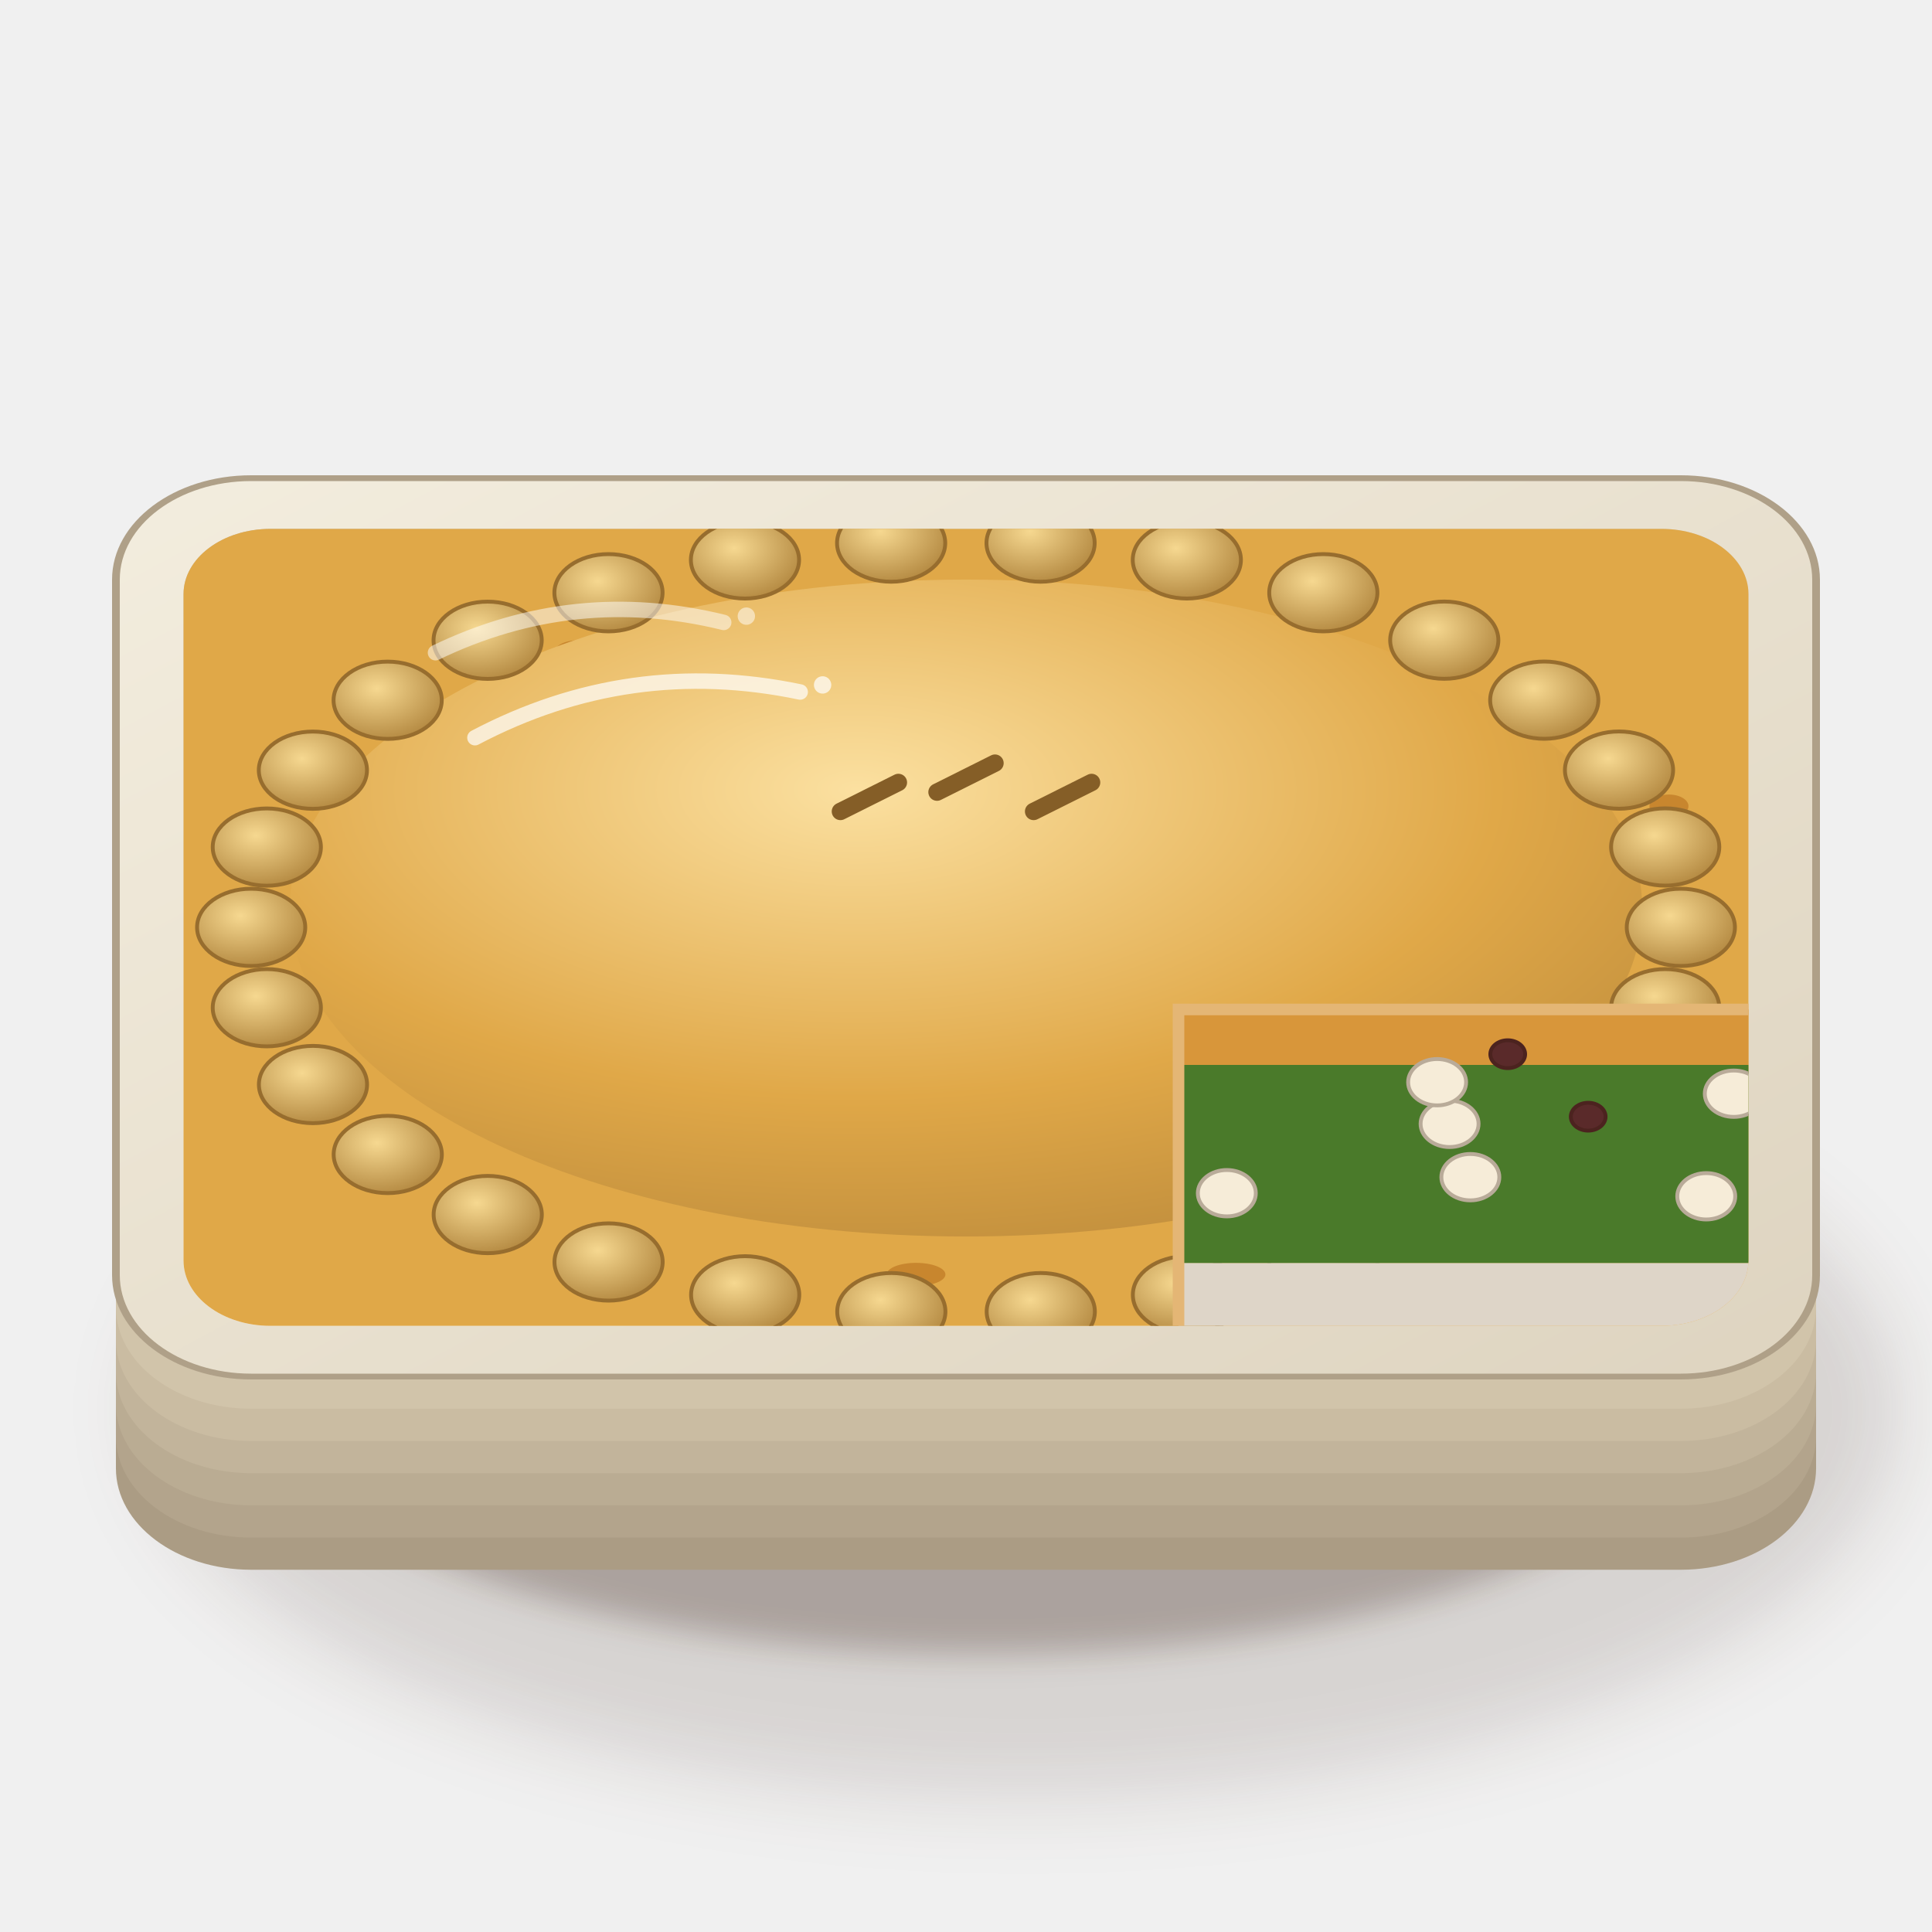
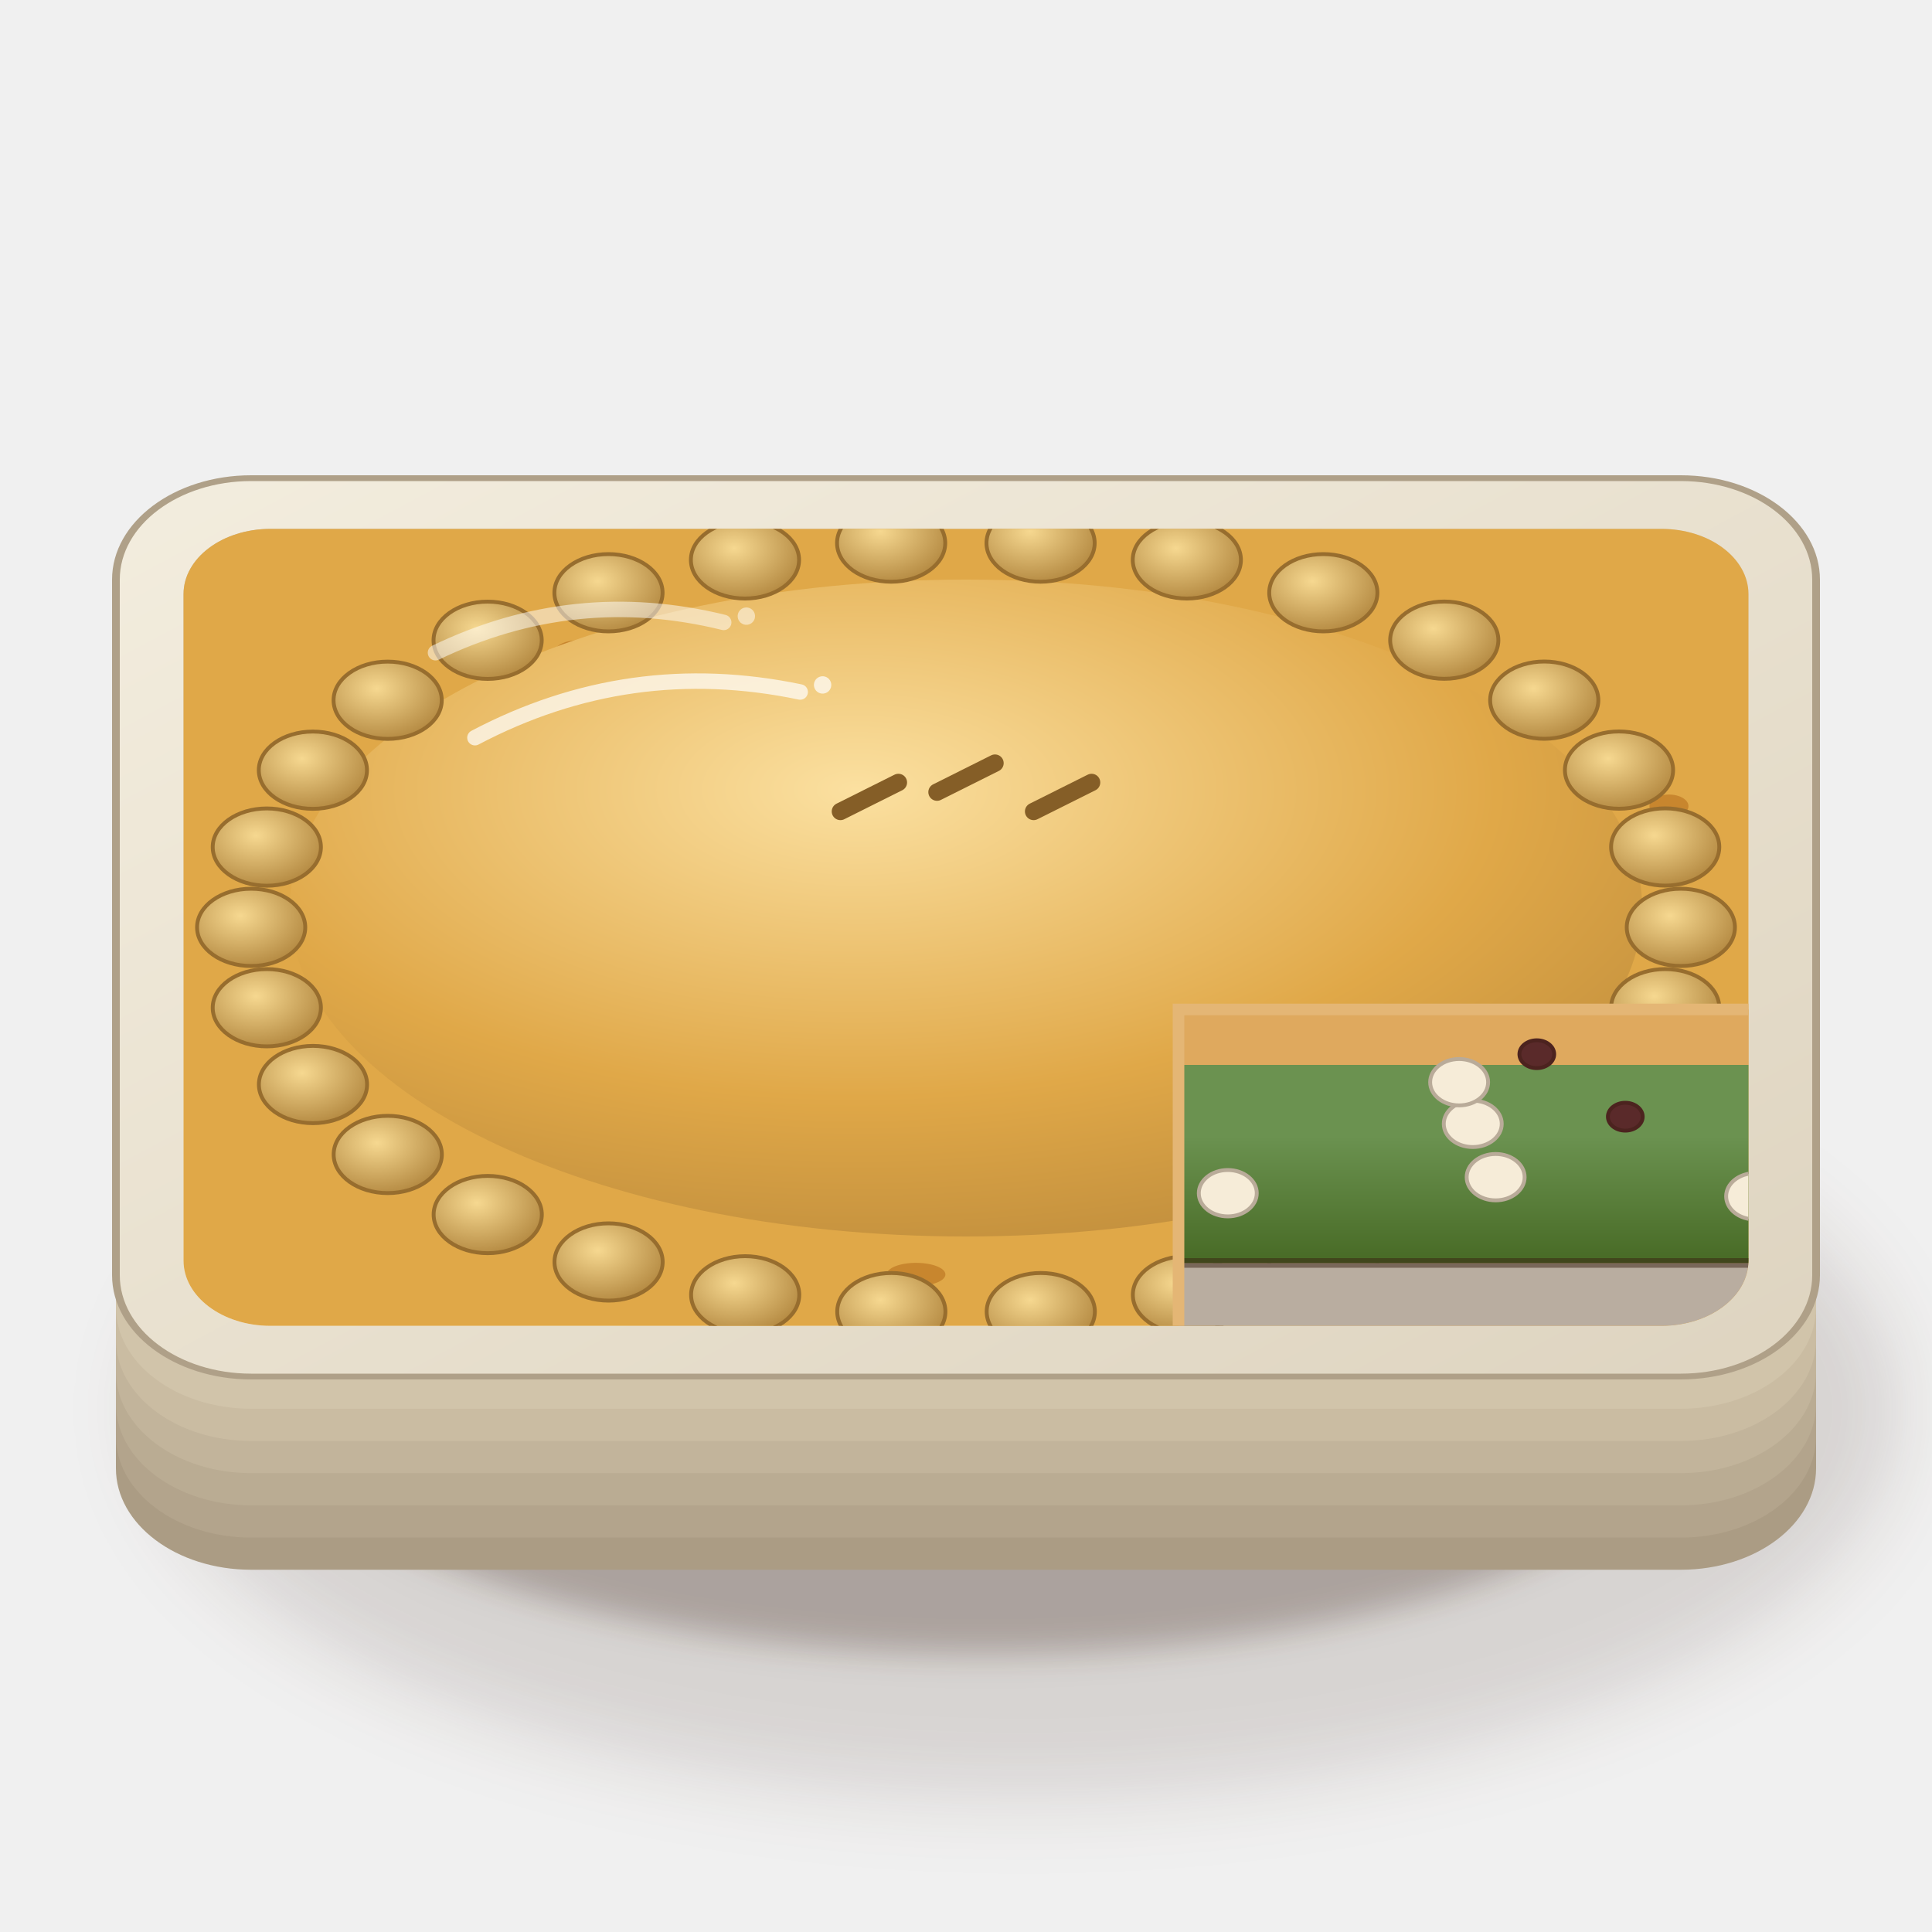
<svg xmlns="http://www.w3.org/2000/svg" viewBox="0 0 200 200" width="400" height="400">
  <defs>
    <filter id="pe_pastel_acelga-1" x="-50%" y="-50%" width="200%" height="200%">
      <feGaussianBlur stdDeviation="4" />
    </filter>
    <filter id="pe_pastel_acelga-2" x="-50%" y="-50%" width="200%" height="200%">
      <feGaussianBlur stdDeviation="1.6" />
    </filter>
    <linearGradient id="pe_pastel_acelga-3" x1="0" y1="0" x2="1" y2="1">
      <stop offset="0" stop-color="#f3edde" />
      <stop offset="1" stop-color="#ded4c0" />
    </linearGradient>
    <linearGradient id="pe_pastel_acelga-4" x1="0" y1="0" x2="0.3" y2="1">
      <stop offset="0" stop-color="#c3b8ab" />
      <stop offset="0.5" stop-color="#eae2d5" />
      <stop offset="1" stop-color="#f7f1e5" />
    </linearGradient>
    <clipPath id="pe_pastel_acelga-5">
      <path d="M28,54.75 H172 A9,6.75 0 0 1 181,61.5 V130.5 A9,6.75 0 0 1 172,137.25 H28 A9,6.75 0 0 1 19,130.5 V61.5 A9,6.75 0 0 1 28,54.75Z" />
    </clipPath>
    <radialGradient id="pe_pastel_acelga-6" cx="0.42" cy="0.32" r="0.85">
      <stop offset="0" stop-color="#fbe0a0" />
      <stop offset="0.55" stop-color="#e0a848" />
      <stop offset="1" stop-color="#b38338" />
    </radialGradient>
    <radialGradient id="pe_pastel_acelga-7" cx="0.4" cy="0.35" r="0.8">
      <stop offset="0" stop-color="#f6d890" />
      <stop offset="1" stop-color="#a97c34" />
    </radialGradient>
    <linearGradient id="pe_pastel_acelga-8" x1="0" y1="0" x2="0" y2="1">
      <stop offset="0" stop-color="#d8963a" />
      <stop offset="0.219" stop-color="#d8963a" />
      <stop offset="0.22" stop-color="#4a7a2a" />
      <stop offset="0.999" stop-color="#4a7a2a" />
+     </linearGradient>
+     <linearGradient id="pe_pastel_acelga-9" x1="0" y1="0" x2="0" y2="1">
+       <stop offset="0" stop-color="#fff" />
+       <stop offset="0.5" stop-color="#fff" />
+       <stop offset="1" stop-color="#3a2212" />
    </linearGradient>
  </defs>
  <ellipse cx="106" cy="145.9" rx="90.68" ry="40.08" fill="#3a2212" opacity="0.14" filter="url(#pe_pastel_acelga-1)" />
  <ellipse cx="102" cy="143.9" rx="74.48" ry="27.32" fill="#3a2212" opacity="0.28" filter="url(#pe_pastel_acelga-2)" />
  <g transform="translate(100 116) scale(1 0.75)" fill="#ab9c84">
    <rect x="-88" y="-62" width="176" height="124" rx="14" />
  </g>
  <g transform="translate(100 112.67) scale(1 0.75)" fill="#b3a48c">
    <rect x="-88" y="-62" width="176" height="124" rx="14" />
  </g>
  <g transform="translate(100 109.33) scale(1 0.75)" fill="#baac93">
    <rect x="-88" y="-62" width="176" height="124" rx="14" />
  </g>
  <g transform="translate(100 106) scale(1 0.75)" fill="#c2b49b">
    <rect x="-88" y="-62" width="176" height="124" rx="14" />
  </g>
  <g transform="translate(100 102.67) scale(1 0.75)" fill="#cabca2">
    <rect x="-88" y="-62" width="176" height="124" rx="14" />
  </g>
  <g transform="translate(100 99.33) scale(1 0.75)" fill="#d1c4aa">
    <rect x="-88" y="-62" width="176" height="124" rx="14" />
  </g>
  <g transform="translate(100 96) scale(1 0.75)" fill="url(#pe_pastel_acelga-3)" stroke="#afa088" stroke-width=".8" vector-effect="non-scaling-stroke">
    <rect x="-88" y="-62" width="176" height="124" rx="14" />
  </g>
  <path d="M28,54.75 H172 A9,6.75 0 0 1 181,61.5 V130.5 A9,6.75 0 0 1 172,137.25 H28 A9,6.75 0 0 1 19,130.5 V61.5 A9,6.75 0 0 1 28,54.75Z" fill="url(#pe_pastel_acelga-4)" />
  <g clip-path="url(#pe_pastel_acelga-5)">
    <rect width="200" height="200" fill="#e0a848" />
    <ellipse cx="59.92" cy="67.47" rx="2.5" ry="1.2" fill="#c8862e" />
    <ellipse cx="172.77" cy="83.45" rx="2.02" ry="1.2" fill="#c8862e" />
    <ellipse cx="135.21" cy="126.98" rx="2.22" ry="1.2" fill="#c8862e" />
    <ellipse cx="82.13" cy="79.82" rx="2.17" ry="1.2" fill="#c8862e" />
    <ellipse cx="32.49" cy="112.46" rx="2.69" ry="1.2" fill="#c8862e" />
    <ellipse cx="105.9" cy="119.86" rx="2.64" ry="1.2" fill="#c8862e" />
    <ellipse cx="76.88" cy="95.84" rx="2.64" ry="1.2" fill="#c8862e" />
    <ellipse cx="96.36" cy="50.45" rx="2.78" ry="1.2" fill="#c8862e" />
    <ellipse cx="94.83" cy="131.93" rx="3.04" ry="1.2" fill="#c8862e" />
    <ellipse cx="101.36" cy="90.83" rx="2.31" ry="1.2" fill="#c8862e" />
    <ellipse cx="100" cy="94" rx="70" ry="34" fill="url(#pe_pastel_acelga-6)" />
    <ellipse cx="174" cy="96" rx="5.6" ry="4" fill="url(#pe_pastel_acelga-7)" stroke="#976d2e" stroke-width=".4" />
    <ellipse cx="172.38" cy="104.32" rx="5.6" ry="4" fill="url(#pe_pastel_acelga-7)" stroke="#976d2e" stroke-width=".4" />
    <ellipse cx="167.6" cy="112.27" rx="5.6" ry="4" fill="url(#pe_pastel_acelga-7)" stroke="#976d2e" stroke-width=".4" />
    <ellipse cx="159.87" cy="119.51" rx="5.6" ry="4" fill="url(#pe_pastel_acelga-7)" stroke="#976d2e" stroke-width=".4" />
    <ellipse cx="149.52" cy="125.73" rx="5.6" ry="4" fill="url(#pe_pastel_acelga-7)" stroke="#976d2e" stroke-width=".4" />
    <ellipse cx="137" cy="130.64" rx="5.6" ry="4" fill="url(#pe_pastel_acelga-7)" stroke="#976d2e" stroke-width=".4" />
    <ellipse cx="122.87" cy="134.04" rx="5.6" ry="4" fill="url(#pe_pastel_acelga-7)" stroke="#976d2e" stroke-width=".4" />
    <ellipse cx="107.74" cy="135.78" rx="5.6" ry="4" fill="url(#pe_pastel_acelga-7)" stroke="#976d2e" stroke-width=".4" />
    <ellipse cx="92.27" cy="135.78" rx="5.6" ry="4" fill="url(#pe_pastel_acelga-7)" stroke="#976d2e" stroke-width=".4" />
    <ellipse cx="77.14" cy="134.04" rx="5.6" ry="4" fill="url(#pe_pastel_acelga-7)" stroke="#976d2e" stroke-width=".4" />
    <ellipse cx="63" cy="130.64" rx="5.6" ry="4" fill="url(#pe_pastel_acelga-7)" stroke="#976d2e" stroke-width=".4" />
    <ellipse cx="50.49" cy="125.73" rx="5.6" ry="4" fill="url(#pe_pastel_acelga-7)" stroke="#976d2e" stroke-width=".4" />
    <ellipse cx="40.14" cy="119.51" rx="5.6" ry="4" fill="url(#pe_pastel_acelga-7)" stroke="#976d2e" stroke-width=".4" />
    <ellipse cx="32.4" cy="112.27" rx="5.6" ry="4" fill="url(#pe_pastel_acelga-7)" stroke="#976d2e" stroke-width=".4" />
    <ellipse cx="27.62" cy="104.32" rx="5.6" ry="4" fill="url(#pe_pastel_acelga-7)" stroke="#976d2e" stroke-width=".4" />
    <ellipse cx="26" cy="96" rx="5.6" ry="4" fill="url(#pe_pastel_acelga-7)" stroke="#976d2e" stroke-width=".4" />
    <ellipse cx="27.62" cy="87.69" rx="5.6" ry="4" fill="url(#pe_pastel_acelga-7)" stroke="#976d2e" stroke-width=".4" />
    <ellipse cx="32.39" cy="79.73" rx="5.6" ry="4" fill="url(#pe_pastel_acelga-7)" stroke="#976d2e" stroke-width=".4" />
    <ellipse cx="40.13" cy="72.49" rx="5.6" ry="4" fill="url(#pe_pastel_acelga-7)" stroke="#976d2e" stroke-width=".4" />
    <ellipse cx="50.48" cy="66.28" rx="5.6" ry="4" fill="url(#pe_pastel_acelga-7)" stroke="#976d2e" stroke-width=".4" />
    <ellipse cx="62.99" cy="61.36" rx="5.6" ry="4" fill="url(#pe_pastel_acelga-7)" stroke="#976d2e" stroke-width=".4" />
    <ellipse cx="77.12" cy="57.96" rx="5.6" ry="4" fill="url(#pe_pastel_acelga-7)" stroke="#976d2e" stroke-width=".4" />
    <ellipse cx="92.25" cy="56.22" rx="5.6" ry="4" fill="url(#pe_pastel_acelga-7)" stroke="#976d2e" stroke-width=".4" />
    <ellipse cx="107.72" cy="56.22" rx="5.6" ry="4" fill="url(#pe_pastel_acelga-7)" stroke="#976d2e" stroke-width=".4" />
    <ellipse cx="122.86" cy="57.96" rx="5.6" ry="4" fill="url(#pe_pastel_acelga-7)" stroke="#976d2e" stroke-width=".4" />
    <ellipse cx="136.99" cy="61.36" rx="5.6" ry="4" fill="url(#pe_pastel_acelga-7)" stroke="#976d2e" stroke-width=".4" />
    <ellipse cx="149.51" cy="66.27" rx="5.6" ry="4" fill="url(#pe_pastel_acelga-7)" stroke="#976d2e" stroke-width=".4" />
    <ellipse cx="159.86" cy="72.48" rx="5.6" ry="4" fill="url(#pe_pastel_acelga-7)" stroke="#976d2e" stroke-width=".4" />
    <ellipse cx="167.6" cy="79.72" rx="5.6" ry="4" fill="url(#pe_pastel_acelga-7)" stroke="#976d2e" stroke-width=".4" />
    <ellipse cx="172.38" cy="87.68" rx="5.6" ry="4" fill="url(#pe_pastel_acelga-7)" stroke="#976d2e" stroke-width=".4" />
    <path d="M87,84 l6,-3" stroke="#855e27" stroke-width="1.8" stroke-linecap="round" />
    <path d="M97,82 l6,-3" stroke="#855e27" stroke-width="1.8" stroke-linecap="round" />
    <path d="M107,84 l6,-3" stroke="#855e27" stroke-width="1.8" stroke-linecap="round" />
    <g transform="translate(66 74) rotate(-8)">
      <path d="M-17,0 Q0,-6.12 17,0" stroke="#fff" stroke-width="1.6" fill="none" stroke-linecap="round" opacity="0.7" />
      <circle cx="19.4" cy="-.4" r=".9" fill="#fff" opacity="0.7" />
    </g>
-     <polygon points="122,130.74 190,130.74 190,178.74 122,178.74" fill="#ded5c8" />
-     <polygon points="122,104.5 122,152.5 122,178.74 122,130.74" fill="url(#pe_pastel_acelga-8)" />
-     <polygon points="122,104.5 122,152.5 122,178.74 122,130.74" fill="#3a2212" opacity=".25" />
-     <polygon points="122,104.5 190,104.5 190,130.74 122,130.74" fill="url(#pe_pastel_acelga-8)" />
-     <ellipse cx="127" cy="123.52" rx="3" ry="2.4" fill="#f6ecd8" stroke="#b9ab99" stroke-width=".4" />
-     <ellipse cx="179.48" cy="113.22" rx="3" ry="2.4" fill="#f6ecd8" stroke="#b9ab99" stroke-width=".4" />
-     <ellipse cx="150.06" cy="116.34" rx="3" ry="2.4" fill="#f6ecd8" stroke="#b9ab99" stroke-width=".4" />
-     <ellipse cx="176.63" cy="123.84" rx="3" ry="2.4" fill="#f6ecd8" stroke="#b9ab99" stroke-width=".4" />
-     <ellipse cx="152.21" cy="121.86" rx="3" ry="2.4" fill="#f6ecd8" stroke="#b9ab99" stroke-width=".4" />
-     <ellipse cx="148.77" cy="112.03" rx="3" ry="2.4" fill="#f6ecd8" stroke="#b9ab99" stroke-width=".4" />
-     <ellipse cx="156.08" cy="109.13" rx="1.8" ry="1.44" fill="#5a2a2a" stroke="#4c231f" stroke-width=".4" />
-     <ellipse cx="185.59" cy="113.79" rx="1.8" ry="1.44" fill="#5a2a2a" stroke="#4c231f" stroke-width=".4" />
-     <ellipse cx="164.41" cy="115.6" rx="1.8" ry="1.44" fill="#5a2a2a" stroke="#4c231f" stroke-width=".4" />
-     <polyline points="122,152.5 122,104.5 190,104.5" fill="none" stroke="#e4b675" stroke-width="1.2" />
+     <polygon points="122,130.74 196,130.74 196,193.74 122,193.74" fill="#b9ada0" />
+     <polygon points="122,104.5 122,167.5 122,193.74 122,130.74" fill="url(#pe_pastel_acelga-8)" />
+     <polygon points="122,104.5 122,167.5 122,193.74 122,130.74" fill="#3a2212" opacity=".25" />
+     <polygon points="122,104.5 196,104.5 196,130.74 122,130.74" fill="url(#pe_pastel_acelga-8)" />
+     <polygon points="122,104.5 196,104.5 196,130.74 122,130.74" fill="url(#pe_pastel_acelga-9)" opacity=".18" />
+     <polyline points="122,130.74 196,130.74" stroke="#3a2212" stroke-width="1" opacity=".5" />
+     <ellipse cx="127.1" cy="123.52" rx="3" ry="2.4" fill="#f6ecd8" stroke="#b9ab99" stroke-width=".4" />
+     <ellipse cx="184.83" cy="113.22" rx="3" ry="2.4" fill="#f6ecd8" stroke="#b9ab99" stroke-width=".4" />
+     <ellipse cx="152.46" cy="116.34" rx="3" ry="2.4" fill="#f6ecd8" stroke="#b9ab99" stroke-width=".4" />
+     <ellipse cx="181.69" cy="123.84" rx="3" ry="2.4" fill="#f6ecd8" stroke="#b9ab99" stroke-width=".4" />
+     <ellipse cx="154.83" cy="121.86" rx="3" ry="2.4" fill="#f6ecd8" stroke="#b9ab99" stroke-width=".4" />
+     <ellipse cx="151.05" cy="112.03" rx="3" ry="2.4" fill="#f6ecd8" stroke="#b9ab99" stroke-width=".4" />
+     <ellipse cx="159.09" cy="109.13" rx="1.8" ry="1.44" fill="#5a2a2a" stroke="#4c231f" stroke-width=".4" />
+     <ellipse cx="191.55" cy="113.79" rx="1.8" ry="1.44" fill="#5a2a2a" stroke="#4c231f" stroke-width=".4" />
+     <ellipse cx="168.25" cy="115.6" rx="1.8" ry="1.44" fill="#5a2a2a" stroke="#4c231f" stroke-width=".4" />
+     <polyline points="122,167.5 122,104.5 196,104.5" fill="none" stroke="#e4b675" stroke-width="1.2" />
  </g>
  <g transform="translate(60 66) rotate(-6)">
    <path d="M-15,0 Q0,-5.4 15,0" stroke="#fff" stroke-width="1.6" fill="none" stroke-linecap="round" opacity="0.5" />
    <circle cx="17.4" cy="-.4" r=".9" fill="#fff" opacity="0.5" />
  </g>
</svg>
